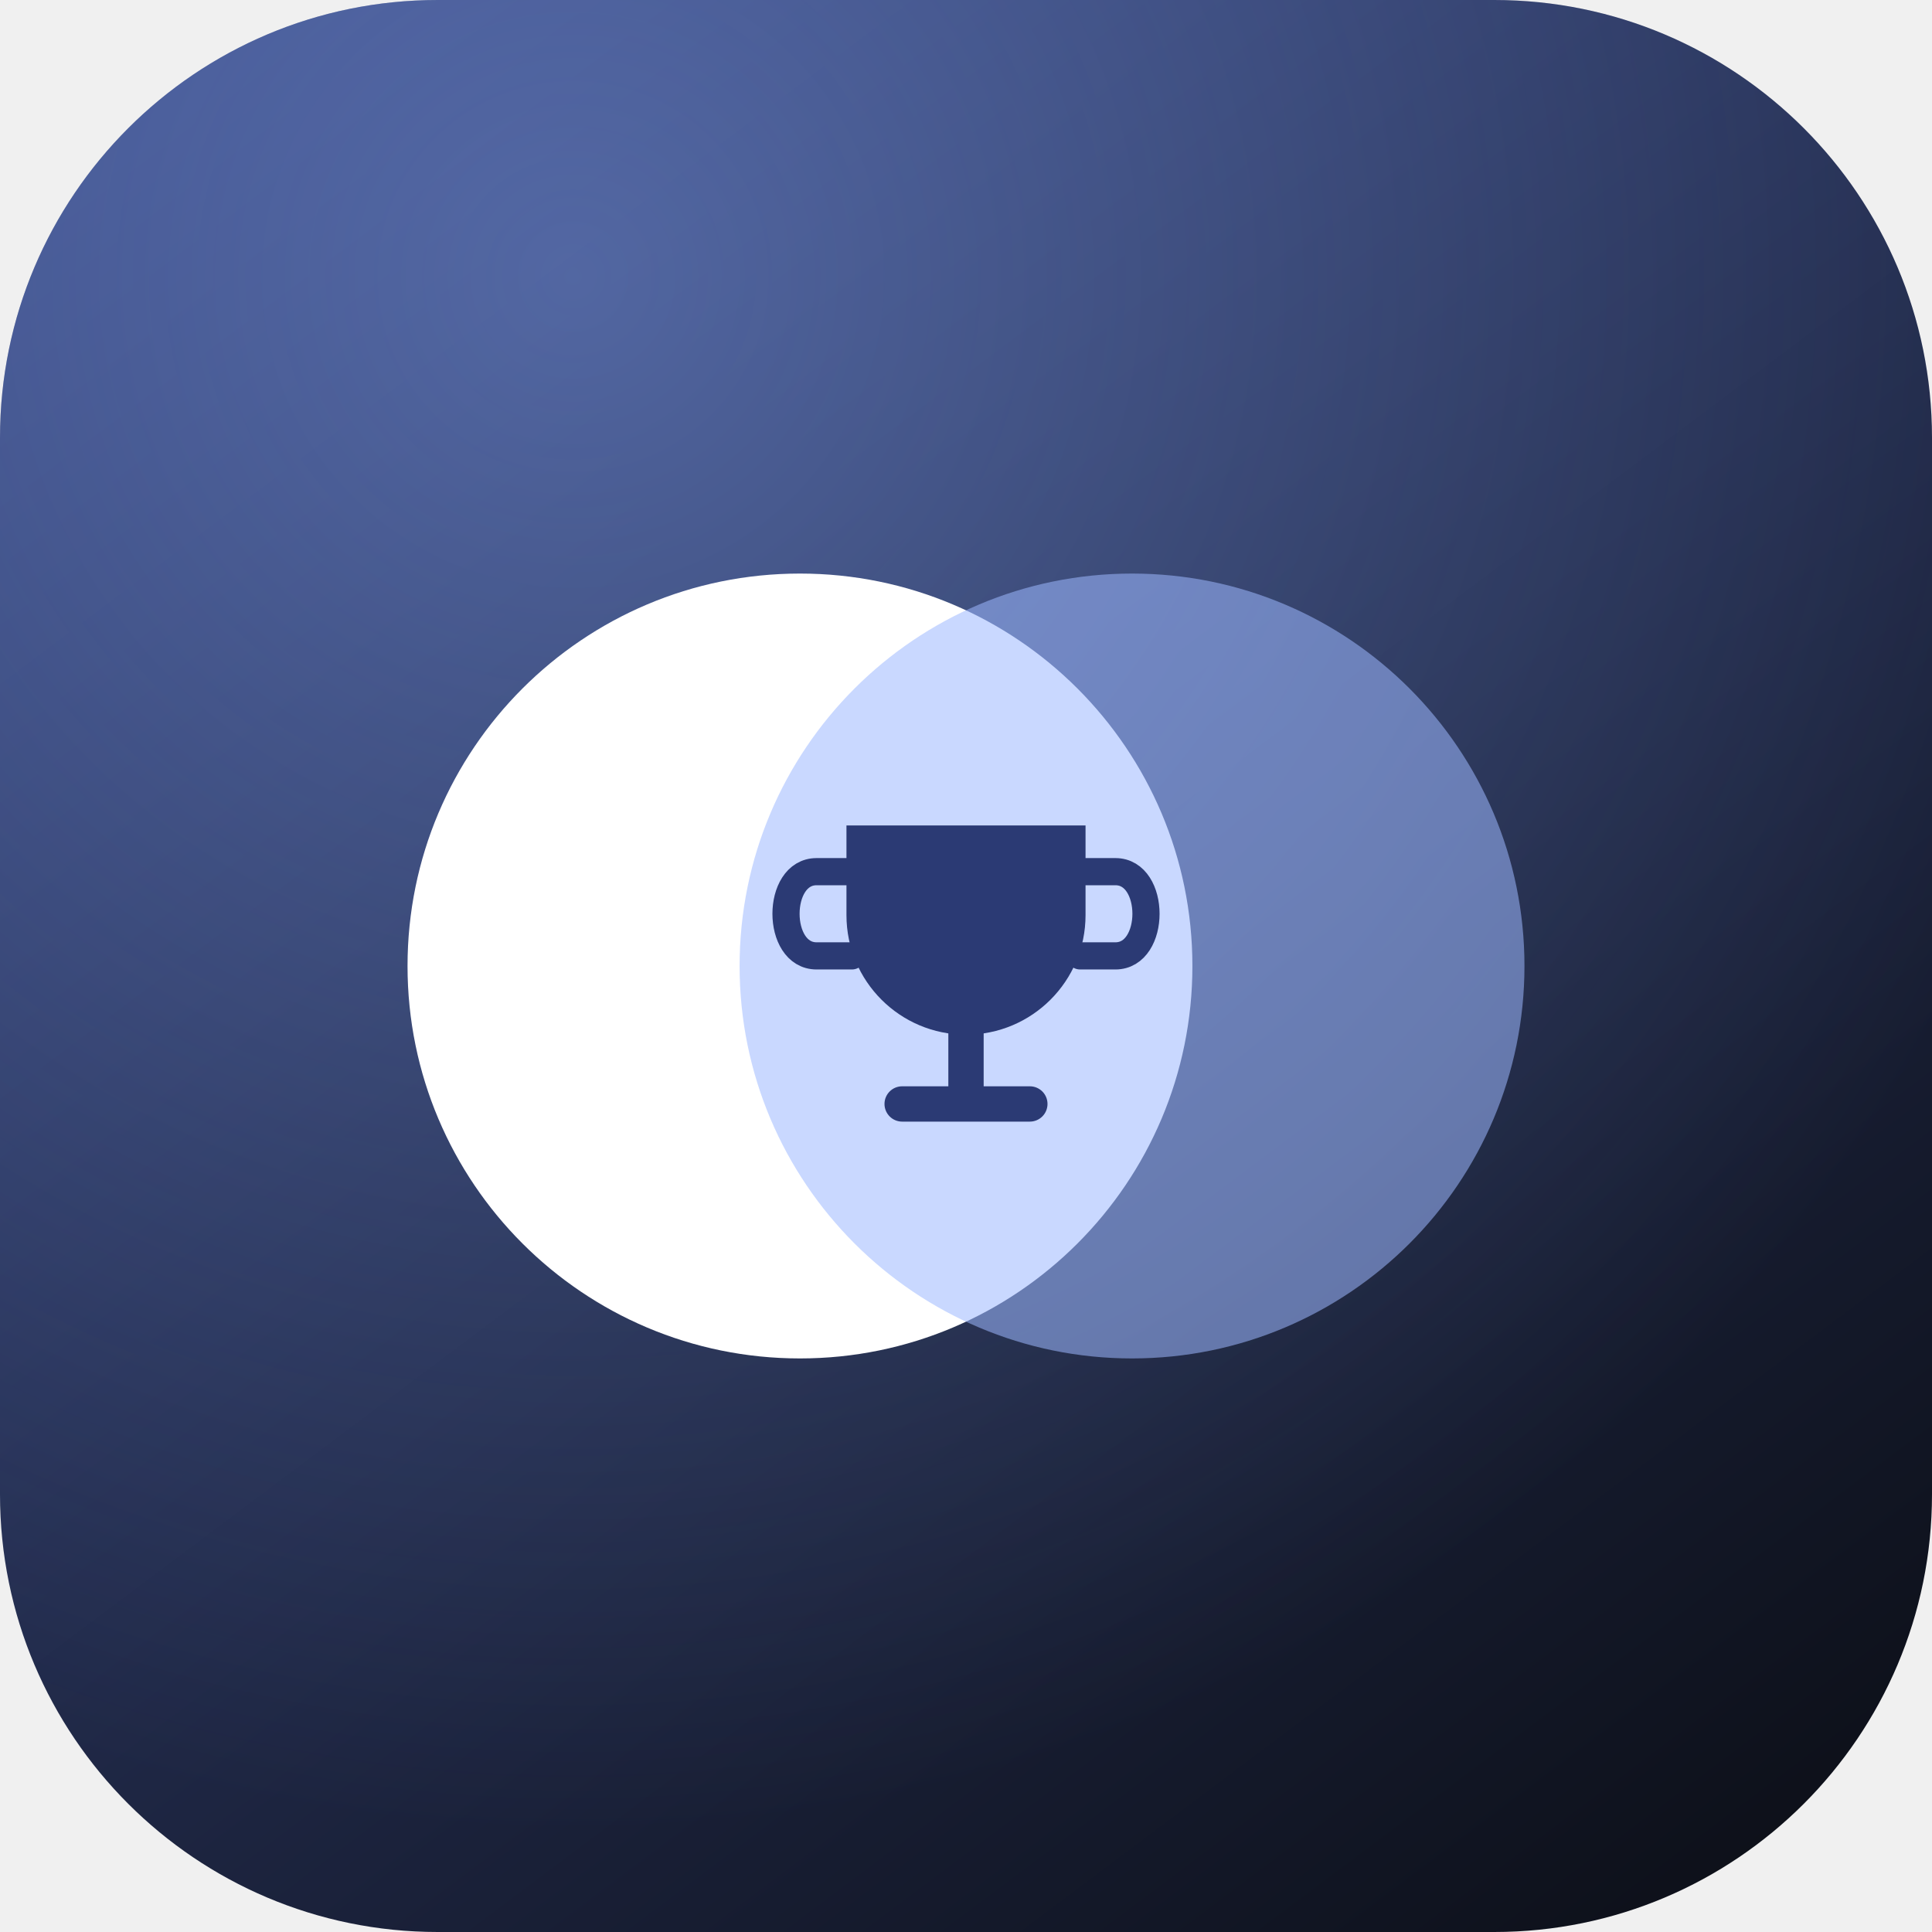
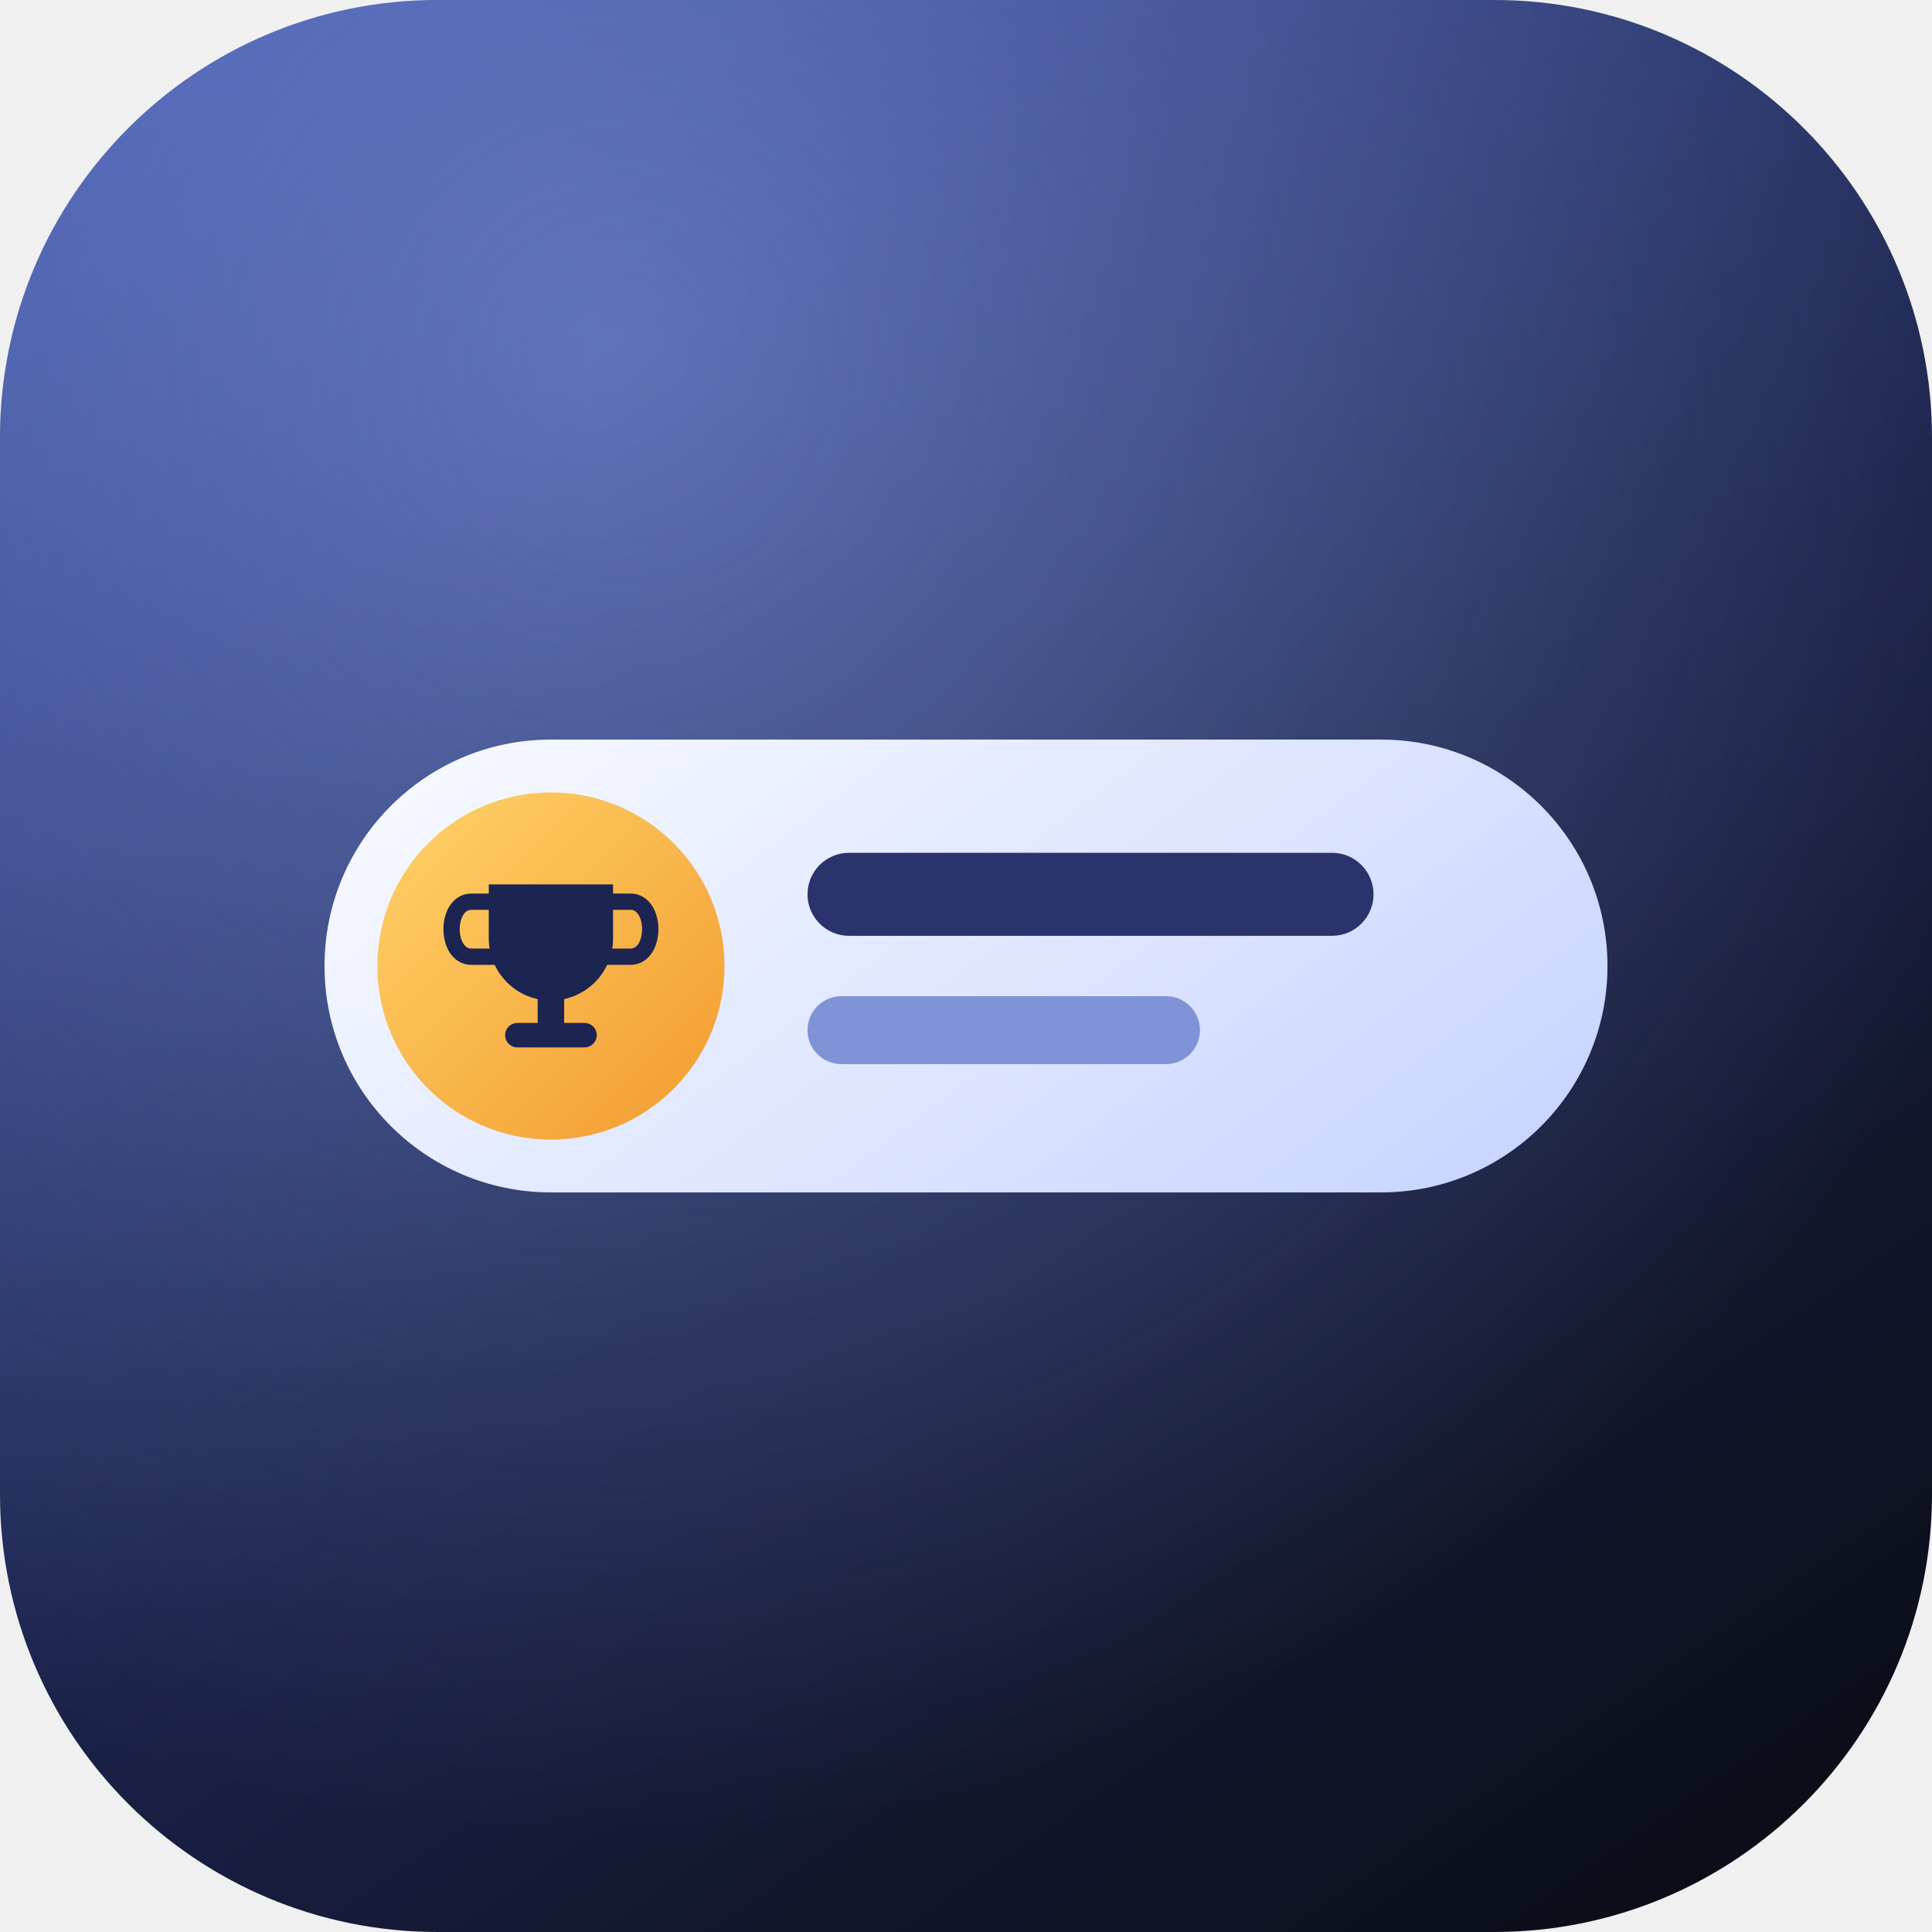
<svg xmlns="http://www.w3.org/2000/svg" viewBox="0 0 512 512" fill="none">
  <defs>
-     <linearGradient id="bg" x1="64" y1="0" x2="448" y2="512" gradientUnits="userSpaceOnUse">
-       <stop offset="0" stop-color="#34437a" />
-       <stop offset="1" stop-color="#0d1019" />
+     <linearGradient id="bg" x1="80" y1="0" x2="432" y2="512" gradientUnits="userSpaceOnUse">
+       <stop offset="0" stop-color="#3a4c9c" />
+       <stop offset=".55" stop-color="#1a2147" />
+       <stop offset="1" stop-color="#0b0e18" />
    </linearGradient>
-     <radialGradient id="glow" cx="0" cy="0" r="1" gradientUnits="userSpaceOnUse" gradientTransform="translate(150 70) rotate(45) scale(420)">
-       <stop offset="0" stop-color="#8fb0ff" stop-opacity=".38" />
-       <stop offset="1" stop-color="#8fb0ff" stop-opacity="0" />
+     <radialGradient id="glow" cx="0" cy="0" r="1" gradientUnits="userSpaceOnUse" gradientTransform="translate(160 90) rotate(50) scale(400)">
+       <stop offset="0" stop-color="#9bb6ff" stop-opacity=".45" />
+       <stop offset="1" stop-color="#9bb6ff" stop-opacity="0" />
    </radialGradient>
+     <linearGradient id="ink" x1="140" y1="120" x2="380" y2="440" gradientUnits="userSpaceOnUse">
+       <stop offset="0" stop-color="#ffffff" />
+       <stop offset="1" stop-color="#b9c9ff" />
+     </linearGradient>
+     <linearGradient id="gold" x1="200" y1="270" x2="320" y2="400" gradientUnits="userSpaceOnUse">
+       <stop offset="0" stop-color="#ffe7a3" />
+       <stop offset="1" stop-color="#ffb84d" />
+     </linearGradient>
  </defs>
  <rect width="512" height="512" rx="116" fill="url(#bg)" />
  <rect width="512" height="512" rx="116" fill="url(#glow)" />
-   <circle cx="212" cy="256" r="104" fill="#ffffff" />
-   <circle cx="300" cy="256" r="104" fill="#9db8ff" fill-opacity=".55" />
-   <g transform="translate(256 258) scale(0.36) translate(-256 -251)" fill="#2b3a74" stroke="#2b3a74">
-     <path d="M168 142h176v66a88 88 0 0 1-176 0z" stroke="none" />
-     <path d="M168 176h-22c-30 0-30 62 0 62h26M344 176h22c30 0 30 62 0 62h-26" fill="none" stroke-width="20" stroke-linecap="round" stroke-linejoin="round" />
-     <rect x="243" y="292" width="26" height="46" stroke="none" />
-     <rect x="196" y="334" width="120" height="26" rx="13" stroke="none" />
+   <defs>
+     <linearGradient id="navy" x1="0" y1="0" x2="1" y2="1">
+       <stop offset="0" stop-color="#3d4fa8" />
+       <stop offset="1" stop-color="#1c2452" />
+     </linearGradient>
+     <linearGradient id="amber" x1="0" y1="0" x2="1" y2="1">
+       <stop offset="0" stop-color="#ffd36a" />
+       <stop offset="1" stop-color="#f29a2e" />
+     </linearGradient>
+     <linearGradient id="ring" x1="120" y1="120" x2="400" y2="400" gradientUnits="userSpaceOnUse">
+       <stop offset="0" stop-color="#ffffff" />
+       <stop offset="1" stop-color="#9bb6ff" />
+     </linearGradient>
+   </defs>
+   <rect x="86" y="196" width="340" height="120" rx="60" fill="url(#ink)" />
+   <circle cx="146" cy="256" r="46" fill="url(#amber)" />
+   <g transform="translate(146 253) scale(.54)" fill="#1c2452" stroke="#1c2452">
+     <path d="M-30 -34h60v26a30 30 0 0 1-60 0z" />
+     <path d="M-30 -26h-9c-13 0-13 27 0 27h11M30 -26h9c13 0 13 27 0 27h-11" fill="none" stroke-width="8" stroke-linecap="round" />
+     <rect x="-6" y="20" width="12" height="16" />
+     <rect x="-22" y="34" width="44" height="11" rx="5.5" />
  </g>
+   <rect x="214" y="226" width="150" height="22" rx="11" fill="#2a336b" />
+   <rect x="214" y="264" width="104" height="18" rx="9" fill="#7f93d6" />
</svg>
